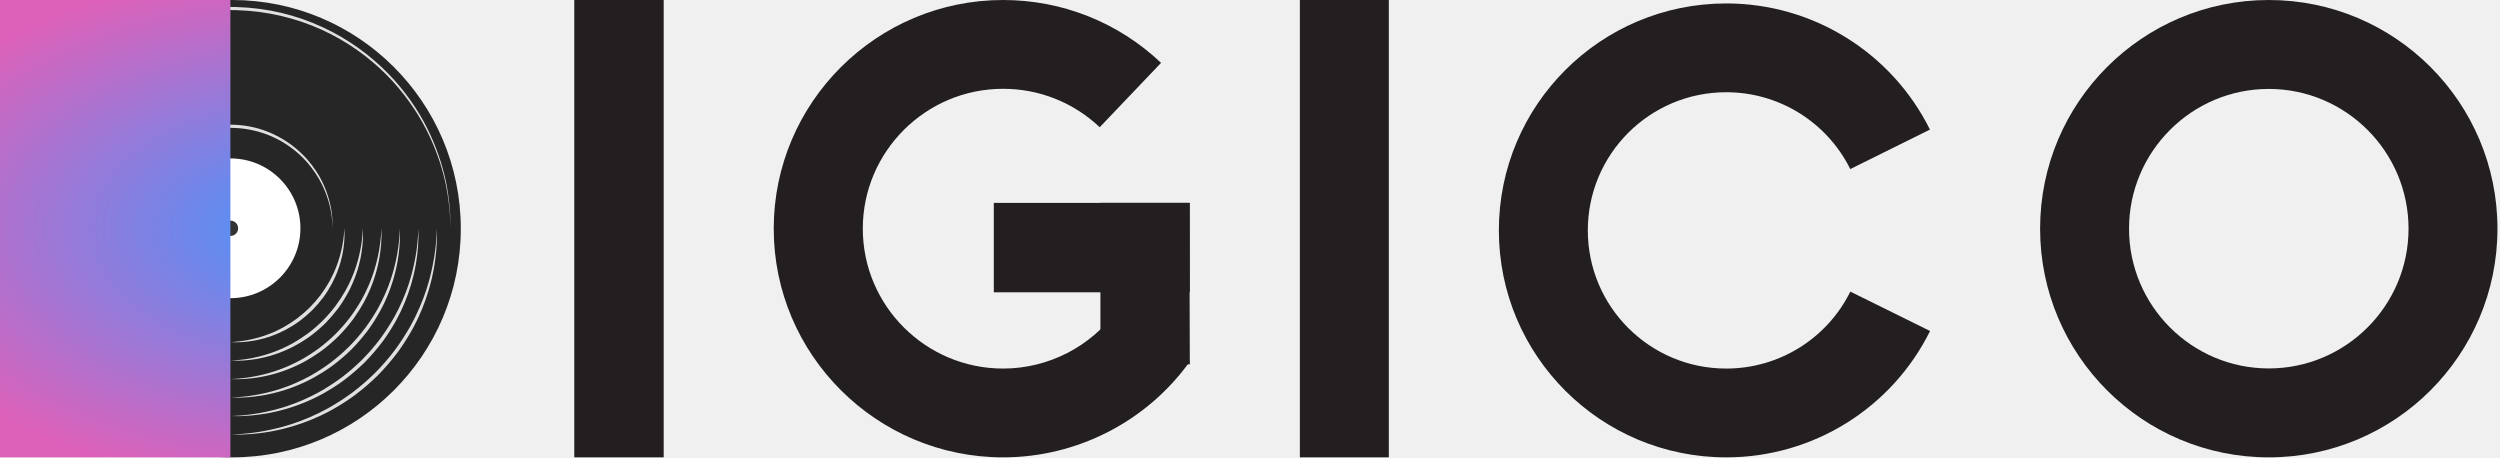
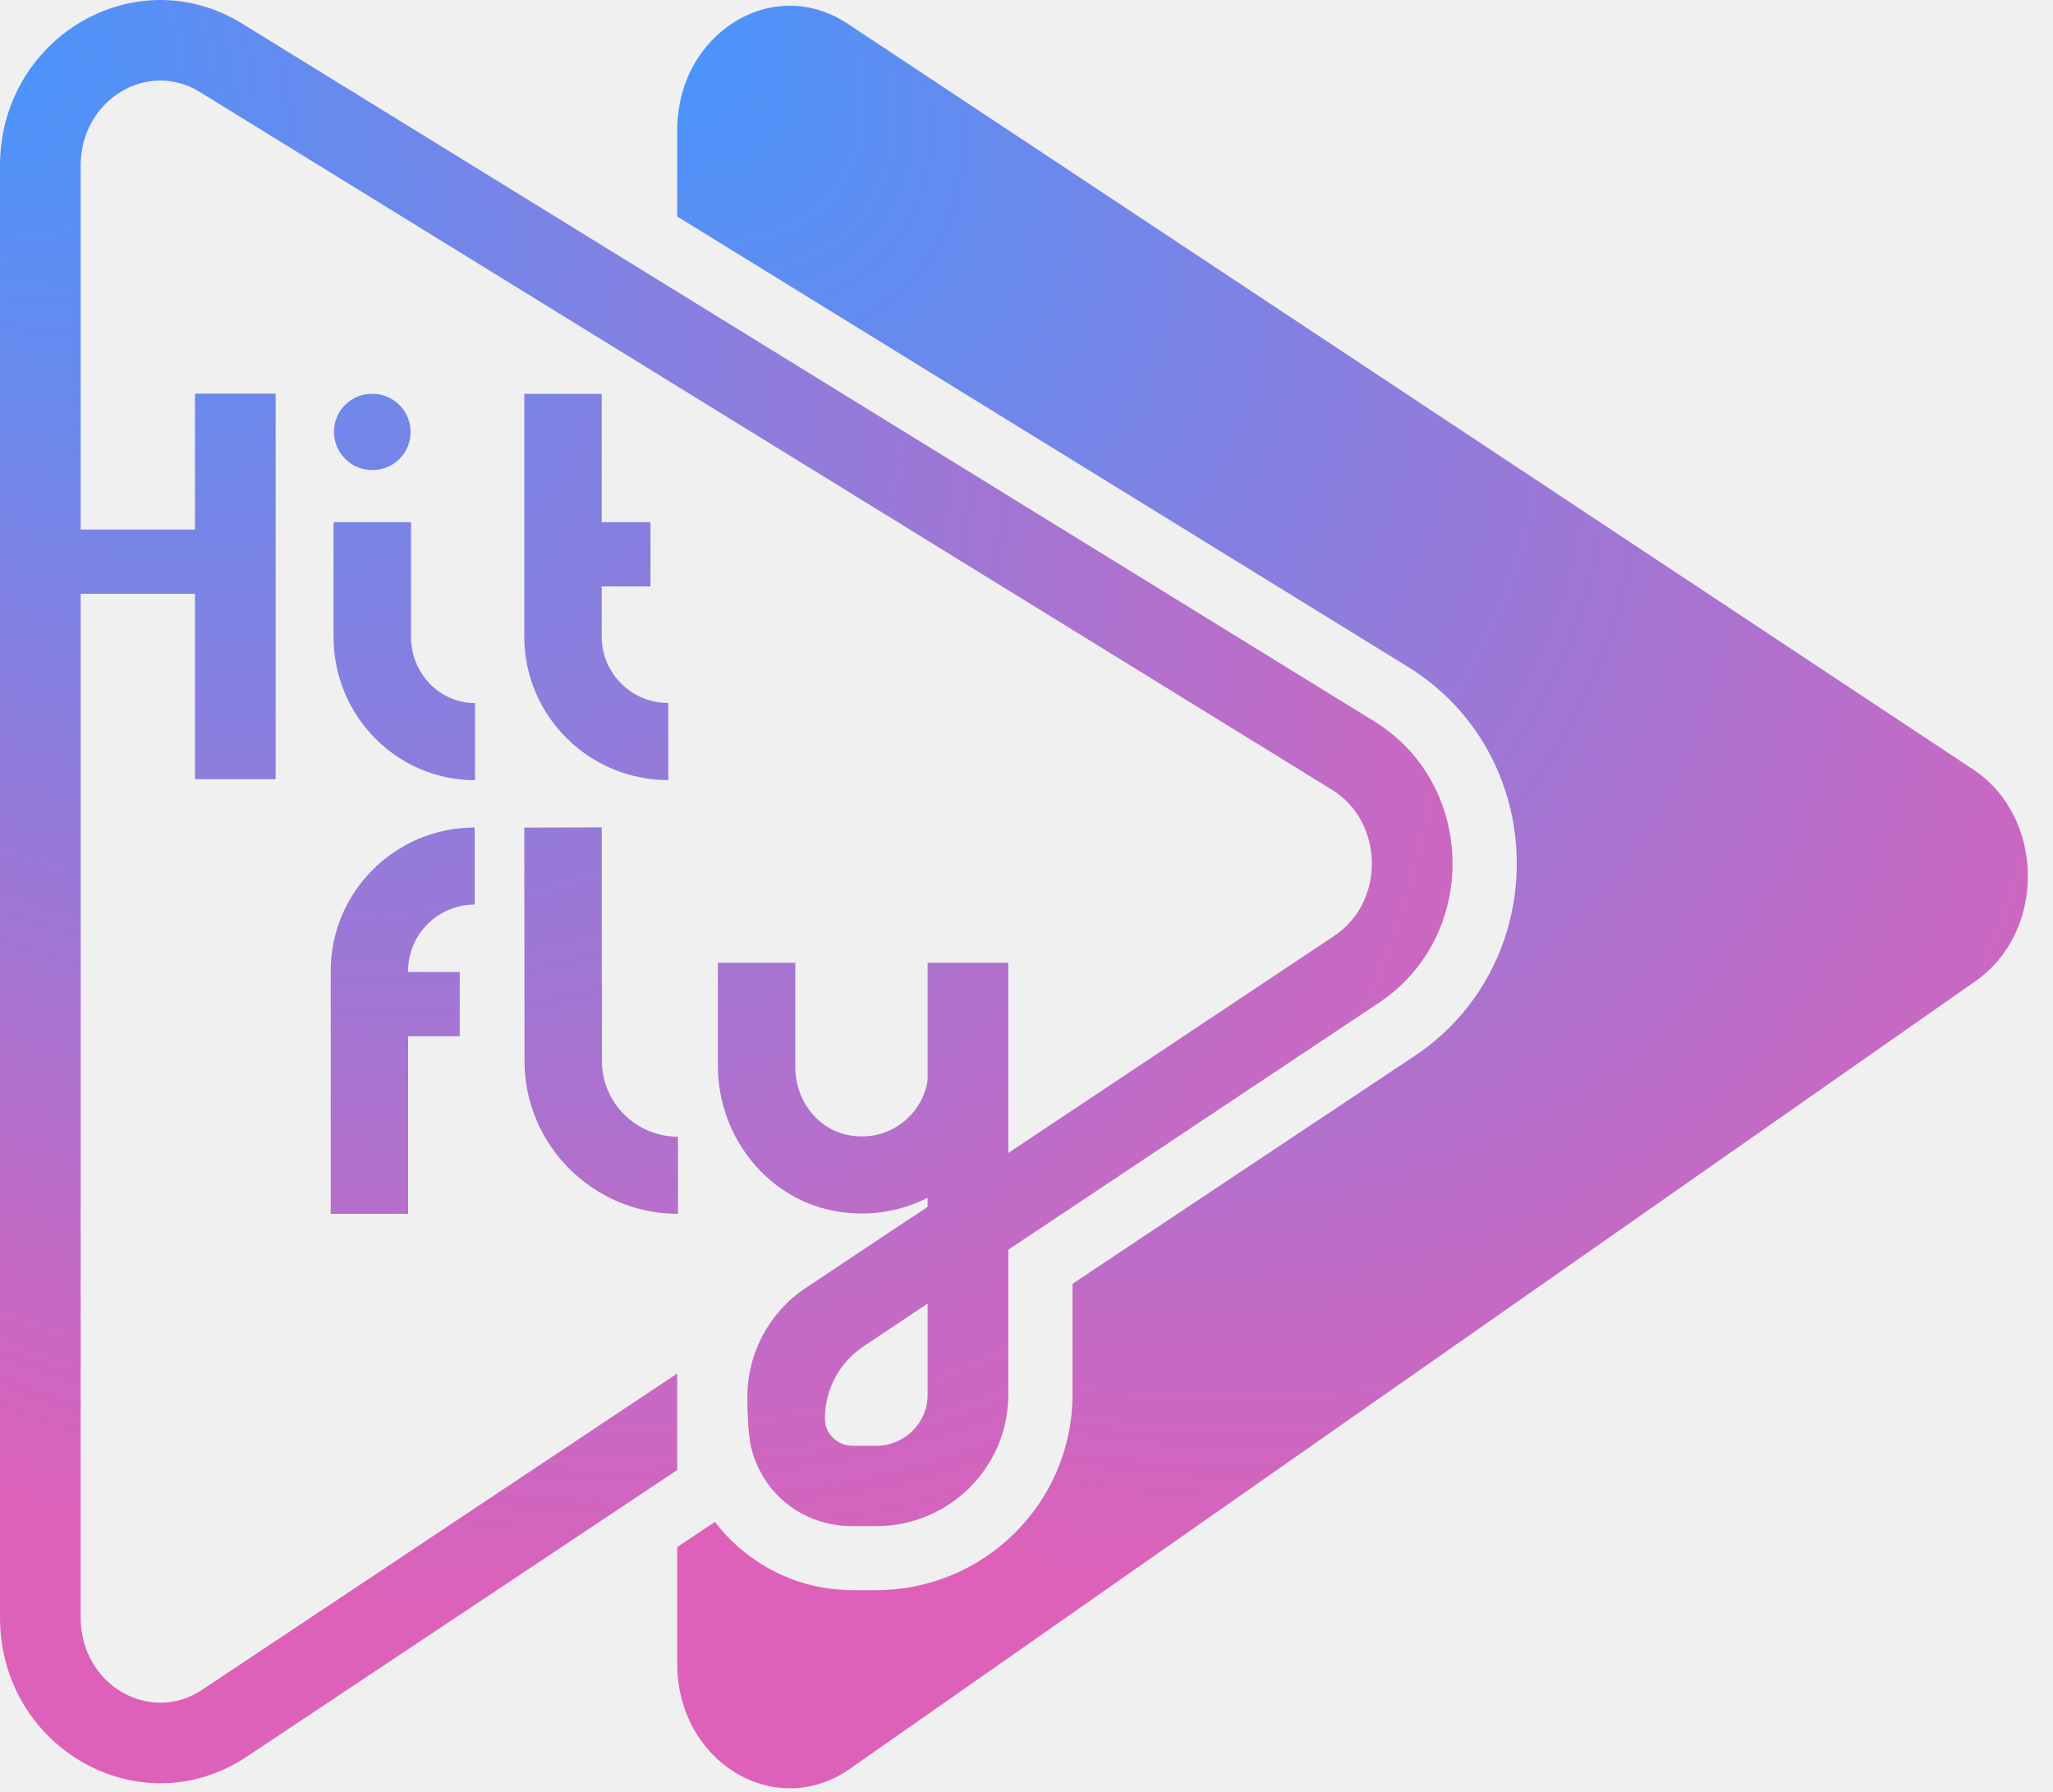
- <svg xmlns="http://www.w3.org/2000/svg" width="727" height="133">
+ <svg xmlns="http://www.w3.org/2000/svg" width="55" height="48" viewBox="0 0 55 48" fill="none">
+   <path fill-rule="evenodd" clip-rule="evenodd" d="M22.705 0.633C20.697 -0.698 18.143 0.901 18.143 3.488V5.8L37.727 17.869C39.509 18.967 40.596 20.893 40.633 23.02C40.671 25.152 39.651 27.119 37.904 28.282L30.404 33.276L28.732 34.392V37.361C28.732 40.248 26.374 42.596 23.475 42.596H22.84C21.343 42.596 20.001 41.881 19.154 40.768L18.143 41.441V44.571C18.143 47.195 20.761 48.787 22.768 47.383L52.926 26.281C54.821 24.955 54.787 21.888 52.863 20.614L22.705 0.633Z" fill="url(#paint0_radial)" />
+   <path fill-rule="evenodd" clip-rule="evenodd" d="M23.476 38.73C24.235 38.73 24.851 38.118 24.851 37.362V34.92L23.134 36.066C22.48 36.503 22.09 37.24 22.101 38.026C22.106 38.42 22.445 38.73 22.841 38.73H23.476ZM6.491 0.635L36.822 19.327C39.555 21.012 39.623 25.076 36.948 26.857L27.012 33.477V37.362C27.012 39.306 25.429 40.882 23.476 40.882H22.841C21.506 40.882 20.441 40.022 20.128 38.794C20.015 38.35 20.022 37.416 20.022 37.416C20.022 36.245 20.609 35.151 21.587 34.5L24.399 32.628L24.403 32.629L24.851 32.33V32.085C24.156 32.44 23.338 32.592 22.478 32.461C20.583 32.171 19.232 30.462 19.232 28.552V25.792H21.307V28.596C21.307 29.432 21.853 30.21 22.672 30.395C23.74 30.637 24.697 29.922 24.851 28.942V25.792H27.012V30.886L28.571 29.847L35.746 25.069C37.116 24.157 37.08 22.017 35.684 21.156L5.353 2.464C3.95 1.599 2.161 2.667 2.161 4.44V11.406V14.185H5.223V10.546H7.384V20.873H5.223V15.906H2.161V20.873V43.33C2.161 45.138 4.013 46.2 5.416 45.266L18.143 36.793V39.379L6.617 47.054C3.745 48.967 0 46.819 0 43.33V4.44C0 1.019 3.614 -1.139 6.491 0.635ZM9.719 10.579C10.482 10.396 11.153 11.064 10.969 11.824C10.882 12.181 10.588 12.475 10.229 12.561C9.465 12.744 8.795 12.076 8.979 11.316C9.065 10.958 9.36 10.665 9.719 10.579ZM18.163 32.516C15.901 32.516 14.056 30.683 14.052 28.431L14.046 22.169L16.121 22.164L16.126 28.427C16.128 29.542 17.042 30.45 18.163 30.45V32.516ZM14.046 10.549V17.057C14.046 19.174 15.777 20.897 17.903 20.897V18.832C16.92 18.832 16.12 18.036 16.12 17.057V15.709H17.426V13.988H16.12V10.549H14.046ZM11.011 17.059C11.011 18.046 11.784 18.834 12.726 18.834V20.9C10.628 20.9 8.936 19.175 8.936 17.059V13.988H11.011V17.059ZM12.717 24.232V22.167C10.59 22.167 8.86 23.89 8.86 26.007V32.516H10.934V27.758H12.317V26.036H10.934V26.007C10.934 25.028 11.734 24.232 12.717 24.232Z" fill="url(#paint1_radial)" />
  <defs>
-     <radialGradient cx="139.791%" fx="139.791%" fy="50%" r="199.265%" gradientTransform="matrix(1 0 0 .28636 0 .357)" id="a">
-       <stop stop-color="#4297FE" offset="0%" />
-       <stop stop-color="#DD61B9" offset="100%" />
+     <radialGradient id="paint0_radial" cx="0" cy="0" r="1" gradientUnits="userSpaceOnUse" gradientTransform="translate(16.2197 0.153806) rotate(42.7047) scale(51.8566 32.7437)">
+       <stop stop-color="#4297FE" />
+       <stop offset="1" stop-color="#DD61B9" />
+     </radialGradient>
+     <radialGradient id="paint1_radial" cx="0" cy="0" r="1" gradientUnits="userSpaceOnUse" gradientTransform="translate(-2.06792) rotate(40.6473) scale(54.013 33.8209)">
+       <stop stop-color="#4297FE" />
+       <stop offset="1" stop-color="#DD61B9" />
    </radialGradient>
  </defs>
-   <g fill="none" fill-rule="evenodd">
-     <g fill="#231F20">
-       <path d="M291.703 133C254.923 133 225 103.169 225 66.5 225 29.832 254.923 0 291.703 0c17.173 0 33.485 6.491 45.932 18.279L319.796 37c-7.611-7.208-17.589-11.178-28.093-11.178-22.498 0-40.801 18.248-40.801 40.677 0 22.43 18.303 40.677 40.801 40.677 13.146 0 25.566-6.377 33.224-17.059L346 105.133C333.49 122.583 313.193 133 291.703 133" />
-       <path d="M346 105.945L320 106V59h25.86z" />
-       <path d="M289 85h57V59h-57z" />
-     </g>
-     <path d="M659.762 0c-36.727 0-66.5 29.773-66.5 66.5 0 36.727 29.773 66.5 66.5 66.5 36.727 0 66.5-29.773 66.5-66.5 0-36.727-29.773-66.5-66.5-66.5m0 25.861c22.408 0 40.639 18.23 40.639 40.639 0 22.408-18.231 40.639-40.64 40.639-22.407 0-40.638-18.23-40.638-40.639 0-22.408 18.23-40.639 40.639-40.639" fill="#231F20" />
-     <path d="M538.08 84.796l23.182 11.458A66.119 66.119 0 0 1 501.983 133c-36.514 0-66.115-29.55-66.115-66s29.6-66 66.115-66a66.118 66.118 0 0 1 59.247 36.682l-23.17 11.483a40.25 40.25 0 0 0-36.077-22.342c-22.228 0-40.247 17.988-40.247 40.177 0 22.19 18.02 40.177 40.247 40.177a40.25 40.25 0 0 0 36.097-22.381z" fill="#231F20" fill-rule="nonzero" />
-     <path fill="#231F20" d="M167 133h26V0h-26zM378 133h25.868V0H378z" />
-     <path d="M134 66.5c0 36.727-29.773 66.5-66.5 66.5C30.773 133 1 103.227 1 66.5 1 29.773 30.773 0 67.5 0 104.227 0 134 29.773 134 66.5" fill="#262626" />
-     <path d="M67.026 96.076l-1.572-.013c-1.024-.059-2.536-.125-4.424-.487a29.837 29.837 0 0 1-6.603-2.085 29.478 29.478 0 0 1-7.551-4.884 30.405 30.405 0 0 1-6.571-8.388c-1.784-3.357-3.02-7.272-3.343-11.425a30.353 30.353 0 0 1 1.646-12.635c1.468-4.123 3.905-7.967 7.036-11.13 3.164-3.13 7.013-5.564 11.14-7.031a30.44 30.44 0 0 1 12.64-1.645 29.398 29.398 0 0 1 11.44 3.34 30.42 30.42 0 0 1 8.396 6.566 29.449 29.449 0 0 1 4.889 7.545 29.746 29.746 0 0 1 2.086 6.597c.362 1.888.429 3.398.487 4.42l.013 1.572-.07-1.57c-.092-1.018-.229-2.516-.633-4.38a29.461 29.461 0 0 0-2.24-6.472c-1.144-2.386-2.786-4.91-4.974-7.312a29.74 29.74 0 0 0-8.31-6.28c-3.301-1.684-7.128-2.8-11.146-3.11a29.468 29.468 0 0 0-12.243 1.66c-3.983 1.439-7.685 3.815-10.725 6.849-3.039 3.036-5.415 6.736-6.857 10.716a29.399 29.399 0 0 0-1.66 12.228c.311 4.024 1.425 7.84 3.112 11.142a29.72 29.72 0 0 0 6.286 8.302c2.404 2.186 4.93 3.828 7.318 4.97a29.549 29.549 0 0 0 6.478 2.239c1.867.403 3.365.54 4.385.63l1.57.071" fill="#E0E0E0" />
-     <path d="M87.36 66.388c0 11.223-9.106 20.32-20.338 20.32-11.233 0-20.338-9.097-20.338-20.32s9.105-20.32 20.338-20.32c11.232 0 20.338 9.097 20.338 20.32" fill="#FFF" />
-     <path d="M68.684 66.388a1.662 1.662 0 1 1-3.323-.001 1.662 1.662 0 0 1 3.323.001" fill="#E0E0E0" />
-     <path d="M67.022 130.318l-3.386-.062c-2.202-.145-5.45-.33-9.505-1.134-4.05-.791-8.901-2.197-14.146-4.58-5.242-2.374-10.829-5.84-16.127-10.57-5.26-4.754-10.207-10.796-13.985-18.015a63.802 63.802 0 0 1-4.694-11.592 63.16 63.16 0 0 1-2.37-12.848c-.718-8.854.397-18.174 3.553-26.972 3.147-8.797 8.36-16.992 15.049-23.729C28.152 14.131 36.355 8.924 45.16 5.78c8.802-3.154 18.14-4.267 26.99-3.55a63.296 63.296 0 0 1 12.865 2.366 63.879 63.879 0 0 1 11.602 4.69c7.225 3.776 13.272 8.72 18.03 13.974 4.733 5.294 8.204 10.876 10.58 16.113 2.384 5.242 3.791 10.089 4.583 14.135.805 4.052.99 7.297 1.134 9.497l.062 3.383-.118-3.38c-.178-2.197-.43-5.43-1.277-9.46-.839-4.023-2.3-8.832-4.736-14.011-1.236-2.577-2.676-5.268-4.473-7.925-1.778-2.667-3.818-5.36-6.188-7.959-4.755-5.172-10.778-10.018-17.946-13.694-7.148-3.685-15.439-6.156-24.179-6.83-8.75-.687-17.935.435-26.6 3.562-8.664 3.118-16.723 8.268-23.344 14.86-6.598 6.613-11.752 14.666-14.872 23.322-3.13 8.655-4.252 17.841-3.566 26.573.676 8.743 3.146 17.02 6.836 24.164 3.68 7.162 8.53 13.18 13.706 17.93 2.602 2.37 5.298 4.407 7.966 6.184 2.66 1.796 5.353 3.234 7.932 4.47 5.184 2.432 9.997 3.893 14.024 4.731 4.033.845 7.268 1.098 9.467 1.275l3.384.118" fill="#E0E0E0" />
-     <path d="M100.153 66.388l.015.585.017.702.009.445a360.497 360.497 0 0 1-.06 1.69l-.127 1.39c-.045.497-.14 1.019-.214 1.575-.073.555-.218 1.127-.332 1.732-.13.601-.304 1.22-.467 1.864-.1.316-.2.639-.304.966-.102.328-.208.66-.337.989-.466 1.336-1.082 2.698-1.789 4.073-.74 1.357-1.565 2.729-2.53 4.038a37.35 37.35 0 0 1-3.206 3.737 37.152 37.152 0 0 1-3.74 3.204c-1.31.965-2.683 1.79-4.041 2.529-1.376.705-2.74 1.322-4.077 1.787-.33.13-.662.235-.99.337l-.967.304c-.645.163-1.263.336-1.865.466-.606.114-1.178.258-1.734.332-.556.074-1.08.168-1.577.213l-1.39.126-1.184.043-.506.017-.447-.009-.703-.017-.585-.014.584-.044c.38-.038.938-.05 1.643-.146l1.166-.138 1.364-.224c.969-.179 2.053-.42 3.22-.736.582-.16 1.18-.362 1.8-.554.608-.234 1.252-.428 1.885-.704.32-.132.642-.267.969-.403.324-.142.644-.303.972-.456.66-.299 1.304-.665 1.97-1.01a39.01 39.01 0 0 0 3.874-2.53 36.535 36.535 0 0 0 3.601-3.13 36.245 36.245 0 0 0 3.134-3.598 38.76 38.76 0 0 0 2.533-3.87c.344-.667.712-1.309 1.01-1.968.153-.328.314-.648.457-.972l.403-.967c.276-.634.47-1.277.705-1.884.192-.62.394-1.217.554-1.8.316-1.165.558-2.248.736-3.217l.224-1.362.138-1.163c.095-.703.109-1.266.146-1.645l.043-.583" fill="#E0E0E0" />
-     <path d="M105.545 67.068l.014.815.007.518-.024.587-.058 1.375-.15 1.568-.016.157c-.03.307-.08.622-.13.948-.033.22-.068.446-.1.676a13.68 13.68 0 0 1-.05.321c-.054.34-.129.684-.204 1.038-.043.199-.085.4-.126.605-.034.16-.07.321-.11.484-.083.37-.188.743-.287 1.126-.045.165-.088.332-.132.5l-.202.67-.136.424c-.08.256-.162.514-.252.773-.04.115-.081.23-.124.346l-.088.253a44.882 44.882 0 0 1-.729 1.851c-.175.413-.364.825-.557 1.24l-.3.633c-.102.212-.211.423-.32.636a39.491 39.491 0 0 1-3.002 4.868c-.122.167-.247.334-.373.5a43.208 43.208 0 0 1-3.463 3.996 43.032 43.032 0 0 1-4.498 3.833 39.262 39.262 0 0 1-4.874 3c-.206.105-.41.21-.617.31a44.557 44.557 0 0 1-1.844.845c-.41.174-.819.34-1.224.496-.202.078-.402.156-.603.227l-.357.124-.24.087c-.297.105-.594.2-.887.292l-.289.091-.814.247-.338.088c-.381.098-.754.203-1.123.289-.221.052-.44.103-.656.15a41.11 41.11 0 0 0-.427.087c-.354.075-.699.151-1.038.209-.17.03-.338.057-.504.08l-.476.07c-.323.049-.635.1-.94.134-.127.015-.252.028-.375.04l-1.328.127-.252.02-1.193.05-.155.007-.458.018-.12.003a288.942 288.942 0 0 1-1.278-.02h-.033l-.67-.013.678-.046c.218-.018.485-.033.798-.053.16-.01.33-.023.512-.038a3762.893 3762.893 0 0 0 1.96-.218l1.586-.252c.281-.046.57-.105.866-.165.297-.06.602-.125.915-.193.313-.067.633-.144.96-.225.329-.081.666-.167 1.01-.257.335-.086.673-.195 1.018-.3.353-.109.713-.223 1.08-.335.35-.132.71-.256 1.075-.385.183-.065.367-.131.552-.2.19-.07.38-.15.57-.23l1.129-.467c.377-.164.751-.351 1.133-.529.19-.086.38-.176.569-.269.19-.093.378-.192.568-.291.383-.201.769-.408 1.16-.61a45.004 45.004 0 0 0 4.516-2.942 42.48 42.48 0 0 0 4.197-3.644 42.303 42.303 0 0 0 3.649-4.193 44.621 44.621 0 0 0 2.944-4.512c.202-.391.41-.777.611-1.16.1-.192.2-.382.295-.574.091-.187.18-.374.266-.561.178-.382.364-.756.53-1.133l.467-1.128c.08-.188.157-.375.228-.564.07-.188.137-.375.203-.561.128-.362.252-.72.384-1.07.113-.367.226-.727.336-1.08.105-.345.213-.682.299-1.017.09-.34.175-.675.256-1.003.082-.327.159-.647.226-.962.068-.313.133-.62.194-.918.06-.296.118-.583.165-.864l.252-1.586a2436.818 2436.818 0 0 0 .216-1.941c.016-.185.028-.357.039-.519.02-.317.035-.587.053-.806l.046-.678.012.68" fill="#E0E0E0" />
-     <path d="M110.923 67.162l.01.93c.003.183.004.38.006.59l-.03.669-.075 1.566-.173 1.745-.018.178c-.033.343-.091.694-.146 1.057-.038.246-.077.496-.114.753-.018.12-.036.24-.057.361-.057.38-.142.766-.228 1.161-.047.221-.095.446-.141.674l-.122.543c-.09.414-.213.83-.323 1.257l-.148.557-.22.748a261.691 261.691 0 0 1-.432 1.334c-.044.13-.089.258-.135.388l-.097.285c-.08.228-.169.454-.255.683a68.58 68.58 0 0 1-.55 1.383c-.192.462-.404.922-.616 1.388-.107.234-.216.47-.327.706-.112.237-.234.47-.353.707-.22.421-.445.845-.673 1.271a46.354 46.354 0 0 1-2.8 4.427c-.143.197-.287.392-.434.587a49.166 49.166 0 0 1-4.035 4.666 48.996 48.996 0 0 1-4.67 4.033c-.194.146-.389.29-.585.432a45.994 45.994 0 0 1-4.433 2.8c-.427.228-.851.452-1.273.672-.232.116-.46.236-.692.346l-.695.321c-.463.21-.92.42-1.377.613-.462.189-.92.37-1.373.545-.227.086-.45.175-.675.253-.134.047-.268.092-.401.136-.09.033-.18.064-.271.096-.333.115-.666.221-.994.326l-.323.103-.916.268-.375.1c-.428.11-.843.232-1.256.323a46.002 46.002 0 0 1-1.212.265c-.396.085-.782.171-1.163.232-.19.032-.38.063-.566.09-.181.026-.359.053-.534.08-.361.055-.71.114-1.052.149-.142.016-.282.032-.42.045-.525.053-1.02.102-1.487.147l-.283.021-1.337.063a120.678 120.678 0 0 0-.689.031c-.046 0-.092.002-.137.003l-.471-.005h-.1c-.336-.005-.624-.009-.862-.011h-.037l-.756-.01.773-.049c.25-.018.556-.035.916-.057.181-.01.376-.024.585-.04.212-.02.44-.043.679-.07l1.548-.167 1.81-.28c.322-.05.651-.118.99-.186.34-.069.688-.14 1.045-.217.359-.072.723-.16 1.096-.252.375-.093.759-.19 1.15-.29.386-.093.772-.221 1.168-.338.402-.124.812-.251 1.228-.378.403-.148.815-.29 1.232-.438.21-.074.42-.15.632-.227.216-.08.43-.17.646-.259l1.288-.531c.432-.188.858-.4 1.295-.602.217-.1.434-.202.652-.307.218-.105.432-.22.65-.332.436-.229.876-.463 1.322-.693a50.953 50.953 0 0 0 5.159-3.352 48.494 48.494 0 0 0 4.793-4.159 48.424 48.424 0 0 0 4.163-4.789 50.614 50.614 0 0 0 3.355-5.154c.23-.445.465-.885.693-1.322.114-.218.23-.435.337-.654.103-.215.205-.43.304-.645.202-.437.415-.863.602-1.294l.531-1.287c.09-.215.18-.427.259-.641.078-.214.154-.427.229-.639.147-.416.29-.826.438-1.227l.377-1.23c.118-.394.245-.78.34-1.165.1-.39.195-.77.287-1.144.093-.373.181-.738.254-1.097.077-.359.15-.708.218-1.048.067-.339.136-.667.185-.988l.281-1.81.166-1.545c.027-.235.05-.457.07-.667.015-.21.029-.407.04-.59.022-.363.039-.672.057-.922l.049-.773.009.774" fill="#E0E0E0" />
-     <path d="M116.3 67.257l.009 1.044.003.662-.038.75-.09 1.756-.196 1.925-.02.197c-.035.38-.101.767-.163 1.167a191.713 191.713 0 0 0-.19 1.23c-.062.423-.157.849-.252 1.286a67.145 67.145 0 0 1-.292 1.344c-.096.458-.236.917-.357 1.389l-.165.612-.237.828-.167.52a81.338 81.338 0 0 1-.563 1.697c-.086.252-.186.5-.28.753-.194.504-.393 1.014-.598 1.528-.211.51-.446 1.018-.676 1.534l-.354.78c-.121.262-.258.518-.388.778-.25.484-.503.97-.76 1.46-.949 1.703-1.999 3.414-3.184 5.07-.163.225-.327.45-.494.673a55.106 55.106 0 0 1-4.607 5.338 55.017 55.017 0 0 1-5.341 4.603c-.223.166-.446.33-.67.49-1.658 1.188-3.372 2.237-5.079 3.186-.49.257-.977.51-1.46.759-.257.128-.51.262-.768.382l-.772.35c-.514.23-1.02.463-1.528.673-.512.204-1.02.402-1.52.595-.251.094-.499.194-.748.28l-.445.148a46.936 46.936 0 0 1-1.404.463l-.356.115-1.018.291-.413.11c-.472.121-.93.262-1.389.358a92.963 92.963 0 0 1-1.34.293c-.438.094-.865.191-1.287.254-.212.036-.422.069-.63.1l-.592.09c-.399.062-.785.129-1.163.165a2668.934 2668.934 0 0 1-2.11.218l-.316.021-1.48.075-.197.01-.567.028-.154.002a918 918 0 0 1-1.59-.011h-.04l-.842-.008.868-.051c.281-.018.627-.037 1.033-.06l.658-.041c.237-.023.49-.048.756-.077l1.74-.18 2.034-.31c.362-.05.732-.13 1.113-.206.382-.076.774-.156 1.176-.24.403-.079.813-.177 1.232-.281l1.29-.32c.436-.103.87-.25 1.317-.38.45-.137.91-.278 1.378-.419.454-.164.917-.326 1.388-.492.235-.083.473-.167.711-.253.242-.087.48-.19.721-.289l1.45-.595c.484-.21.964-.448 1.455-.674.244-.113.49-.228.735-.344.246-.118.486-.25.73-.375.491-.256.986-.516 1.485-.775a56.98 56.98 0 0 0 5.802-3.763 54.445 54.445 0 0 0 5.39-4.673 54.31 54.31 0 0 0 4.676-5.385 56.56 56.56 0 0 0 3.767-5.795c.26-.5.52-.994.776-1.484.127-.246.258-.488.377-.734.117-.244.231-.487.344-.73.226-.49.464-.97.674-1.455l.595-1.448c.099-.24.2-.477.288-.717.087-.24.172-.479.256-.716.165-.47.327-.932.491-1.385l.42-1.377c.13-.447.277-.88.379-1.316.11-.437.216-.866.32-1.285.103-.419.203-.829.282-1.232.083-.403.164-.795.24-1.178.076-.38.155-.75.207-1.112l.309-2.032a3231.424 3231.424 0 0 0 .256-2.484c.015-.236.03-.456.042-.662.023-.408.041-.756.06-1.037l.05-.868.007.87" fill="#E0E0E0" />
-     <path d="M121.678 67.352l.006 1.158v.733l-.044.833-.105 1.946-.22 2.103-.023.217c-.036.416-.111.84-.178 1.277a323.131 323.131 0 0 0-.211 1.348c-.065.463-.17.93-.276 1.408l-.174.81-.146.661c-.102.504-.26 1.004-.392 1.521l-.18.668-.255.908c-.06.188-.122.376-.184.566a142.539 142.539 0 0 1-.495 1.51l-.116.35c-.093.277-.204.548-.307.824-.21.551-.427 1.109-.647 1.673-.228.56-.486 1.115-.734 1.682l-.382.854c-.13.286-.28.564-.421.848l-.846 1.647c-1.063 1.918-2.24 3.846-3.57 5.713-.182.255-.367.509-.554.76a61.2 61.2 0 0 1-5.178 6.009 61.056 61.056 0 0 1-6.013 5.174c-.25.186-.503.37-.756.55-1.87 1.332-3.802 2.508-5.723 3.571-.554.285-1.103.567-1.649.845-.282.14-.558.288-.842.418l-.85.38c-.566.248-1.12.504-1.678.732-.563.22-1.12.435-1.67.645-.275.102-.545.213-.82.306l-.489.161-.33.11c-.408.136-.812.267-1.212.395l-.39.126-1.12.314-.45.121c-.518.132-1.017.29-1.52.392a142.3 142.3 0 0 1-.902.199l-.57.122c-.478.105-.946.21-1.409.277-.234.038-.464.075-.693.11l-.65.1c-.437.068-.86.143-1.275.18-.173.02-.344.038-.512.056l-1.802.188-.347.021c-.583.032-1.126.06-1.623.088l-.218.011-.623.033h-.865l-1.051-.006h-.045l-.927-.005.963-.053 1.15-.063.731-.043c.262-.025.54-.053.834-.083l1.93-.193 2.258-.338c.403-.054.814-.144 1.238-.228.423-.084.859-.172 1.306-.263.448-.084.903-.195 1.368-.31.466-.114.943-.231 1.43-.352.486-.11.968-.277 1.466-.419l1.526-.46c.506-.18 1.022-.361 1.545-.546l.792-.28c.266-.096.529-.21.796-.318l1.61-.659c.538-.233 1.07-.496 1.616-.747.272-.126.544-.253.818-.383.274-.129.54-.276.812-.415l1.647-.859a62.95 62.95 0 0 0 6.444-4.173 60.453 60.453 0 0 0 5.985-5.187 60.31 60.31 0 0 0 5.192-5.98 62.564 62.564 0 0 0 4.178-6.438c.288-.554.575-1.102.859-1.645.14-.273.287-.54.418-.814l.382-.815c.25-.545.514-1.077.747-1.616l.659-1.607c.108-.267.222-.528.318-.794.095-.267.189-.531.281-.794.185-.522.365-1.037.546-1.543l.46-1.525c.143-.498.31-.98.42-1.465l.351-1.427c.116-.464.227-.919.311-1.367.092-.447.18-.883.264-1.306.084-.424.173-.834.227-1.237l.338-2.256a2515.786 2515.786 0 0 1 .276-2.755l.043-.733.063-1.153.053-.963.005.964" fill="#E0E0E0" />
-     <path d="M127.056 67.447l.002 1.271v.806l-.051.914-.121 2.137-.243 2.281-.026.238c-.039.451-.121.91-.195 1.386l-.155.982-.076.483c-.07.503-.184 1.011-.3 1.532l-.19.877-.158.722c-.107.547-.283 1.09-.426 1.652l-.197.723-.273.987a844.902 844.902 0 0 1-.567 1.746l-.168.51c-.04.127-.083.254-.125.382-.1.3-.221.593-.333.893l-.695 1.818c-.246.608-.526 1.211-.793 1.828l-.41.929c-.14.31-.303.611-.455.919l-.932 1.835c-1.177 2.132-2.48 4.277-3.956 6.356-.2.284-.405.566-.613.847a67.186 67.186 0 0 1-5.75 6.679 67.099 67.099 0 0 1-6.684 5.745c-.28.207-.56.41-.841.61-2.082 1.476-4.233 2.779-6.369 3.956-.617.314-1.229.624-1.836.931-.307.152-.608.314-.917.455l-.928.408c-.617.267-1.22.546-1.829.792l-1.817.695c-.3.11-.594.232-.893.332l-.533.174-.36.118-1.32.429-.424.138-1.221.336-.489.132c-.562.144-1.105.319-1.653.426l-.983.215-.617.134c-.52.115-1.029.23-1.533.3a164.915 164.915 0 0 1-1.464.23c-.475.074-.935.157-1.386.196l-.559.06-1.96.208-.378.023-1.767.099-.239.013-.678.037-.187.001-.623.001h-.133l-1.145-.003h-.05l-1.012-.002 1.058-.056 1.268-.067.804-.044.911-.088 2.121-.208 2.482-.367c.443-.056.895-.156 1.361-.247l1.437-.287c.493-.09.993-.212 1.503-.339l1.57-.383c.537-.118 1.067-.305 1.617-.46l1.674-.5a1029.051 1029.051 0 0 1 2.573-.907c.292-.105.579-.232.871-.348l1.77-.723c.592-.255 1.179-.544 1.778-.819l.9-.42c.302-.142.595-.305.895-.458l1.808-.94a68.91 68.91 0 0 0 7.087-4.585 66.466 66.466 0 0 0 6.582-5.701 66.267 66.267 0 0 0 5.706-6.576 68.483 68.483 0 0 0 4.589-7.08l.942-1.807c.153-.3.315-.593.458-.894.142-.3.282-.6.42-.899.276-.6.565-1.185.82-1.776l.724-1.769c.116-.292.243-.578.348-.87l.307-.87.6-1.701.501-1.673c.155-.55.342-1.08.46-1.616l.383-1.567c.127-.51.25-1.01.34-1.503l.287-1.436c.092-.466.191-.917.247-1.36.132-.885.254-1.714.367-2.48a3535.005 3535.005 0 0 0 .296-3.026l.044-.805.067-1.269.055-1.057.003 1.059M29.315 65.723a1377.51 1377.51 0 0 0-.021-1.305l.024-.575.057-1.346.146-1.534.016-.154c.03-.3.079-.609.127-.927a55.2 55.2 0 0 0 .098-.662c.015-.105.03-.21.049-.315.052-.332.126-.67.2-1.016.041-.194.083-.392.122-.592.034-.157.07-.314.108-.473.082-.362.185-.728.282-1.102l.128-.49.199-.655.132-.416c.079-.25.16-.503.247-.756.04-.113.08-.226.122-.34l.086-.247a42.988 42.988 0 0 1 .713-1.812 44.181 44.181 0 0 1 .839-1.833c.1-.208.207-.414.313-.622a38.653 38.653 0 0 1 2.938-4.765c.12-.164.242-.327.366-.49a42.366 42.366 0 0 1 3.39-3.91 42.118 42.118 0 0 1 4.402-3.753 38.412 38.412 0 0 1 4.77-2.937c.202-.103.403-.206.605-.304.202-.096.403-.192.605-.286.402-.186.8-.37 1.2-.54.402-.17.802-.332 1.198-.486.198-.076.393-.152.59-.221.117-.042.233-.082.35-.122a18.522 18.522 0 0 1 1.103-.37l.283-.09.796-.242.33-.086c.375-.096.74-.198 1.1-.282.217-.052.43-.102.643-.148.14-.027.28-.056.417-.085.347-.073.684-.148 1.017-.204.166-.03.33-.056.493-.08.157-.021.313-.044.466-.067.316-.048.622-.098.92-.13.124-.016.246-.03.367-.04l1.3-.124.246-.02c.42-.019.81-.035 1.168-.05.052-.001.102-.004.152-.006l.448-.018.118-.003.411.006h.087a726.408 726.408 0 0 0 1.44.026l-.664.046c-.212.018-.474.032-.78.052-.156.01-.323.022-.501.037-.185.017-.382.038-.59.064l-1.328.15c-.48.075-.999.158-1.553.246-.275.045-.557.103-.848.162-.29.059-.59.122-.895.188-.307.066-.62.14-.939.22-.323.08-.653.164-.989.252-.329.085-.66.19-.997.293-.346.107-.698.219-1.057.329-.343.129-.695.25-1.052.376-.18.064-.36.129-.54.196-.187.07-.373.146-.559.225l-1.104.457c-.37.161-.736.344-1.11.518-.186.085-.371.173-.556.263-.186.091-.37.189-.556.286-.376.196-.753.399-1.137.597a44.135 44.135 0 0 0-4.42 2.879 41.654 41.654 0 0 0-4.108 3.567 41.417 41.417 0 0 0-3.57 4.104 43.7 43.7 0 0 0-2.883 4.416c-.198.384-.4.761-.598 1.136-.098.188-.196.374-.289.562-.09.183-.176.366-.26.549-.174.374-.357.74-.518 1.109l-.458 1.103a14.35 14.35 0 0 0-.422 1.102c-.125.355-.247.706-.376 1.047-.11.36-.222.712-.329 1.058-.102.337-.208.667-.292.995-.088.334-.171.66-.25.981-.08.32-.156.634-.222.942-.067.307-.13.607-.19.898-.059.29-.116.572-.161.847l-.247 1.552-.149 1.325c-.025.203-.045.394-.063.575-.015.18-.027.35-.037.507-.021.31-.035.576-.053.79l-.045.663-.011-.665" fill="#E0E0E0" />
-     <path d="M24.05 65.63l-.01-.91-.005-.576.03-.656.072-1.532.17-1.709.018-.173c.032-.336.089-.68.143-1.035.037-.241.075-.487.111-.737.017-.117.036-.235.055-.354.057-.373.14-.75.224-1.137l.139-.658c.038-.176.078-.354.119-.532.088-.406.208-.813.316-1.231l.144-.545.216-.732.147-.462c.09-.28.18-.561.276-.844l.132-.38.095-.279c.078-.223.165-.444.25-.668.172-.448.35-.9.537-1.354.189-.452.397-.902.603-1.358l.32-.691c.11-.232.23-.46.347-.692.215-.413.435-.828.658-1.245a45.233 45.233 0 0 1 2.741-4.333c.14-.193.281-.384.425-.574a48.144 48.144 0 0 1 3.95-4.568 47.917 47.917 0 0 1 4.57-3.947c.19-.143.381-.283.572-.423a44.965 44.965 0 0 1 4.34-2.74c.418-.223.833-.443 1.246-.658.227-.114.45-.232.677-.34l.681-.314c.453-.205.9-.411 1.348-.6.451-.184.9-.362 1.344-.533.221-.084.44-.171.66-.248.131-.045.262-.09.392-.133a42.938 42.938 0 0 1 1.24-.412l.315-.1.897-.264.367-.097c.418-.107.824-.228 1.23-.317a49.328 49.328 0 0 1 1.185-.26c.388-.082.765-.166 1.138-.226.187-.032.372-.061.555-.088l.523-.079c.353-.053.695-.11 1.029-.145.139-.016.276-.032.412-.045l1.454-.144.278-.02 1.308-.061.173-.009.501-.022c.046 0 .09-.002.134-.003l.461.004.098.002.845.01h.036l.74.01-.758.048c-.243.017-.543.033-.895.055-.178.011-.37.023-.573.038-.208.02-.43.044-.664.07l-1.516.163-1.772.275c-.315.048-.637.115-.969.181-.332.068-.673.138-1.023.213-.35.07-.708.157-1.072.247-.368.09-.743.185-1.126.283-.378.092-.755.217-1.143.332-.394.12-.795.245-1.203.37-.394.144-.797.284-1.205.428a64.16 64.16 0 0 0-.62.222c-.21.078-.42.166-.63.254l-1.262.52c-.423.183-.84.39-1.268.589-.212.097-.425.198-.637.3-.214.103-.424.216-.636.326-.428.223-.859.452-1.295.678a49.893 49.893 0 0 0-5.049 3.28 47.412 47.412 0 0 0-4.692 4.071 47.282 47.282 0 0 0-4.074 4.688 49.432 49.432 0 0 0-3.284 5.045c-.227.436-.456.866-.68 1.294-.11.214-.224.425-.328.64a37.29 37.29 0 0 0-.298.631c-.199.427-.406.845-.59 1.267l-.52 1.26c-.087.21-.175.418-.253.627l-.224.626c-.144.406-.284.808-.428 1.2-.125.409-.25.81-.37 1.204-.115.387-.24.764-.332 1.14-.098.382-.192.755-.281 1.12-.091.366-.178.723-.25 1.075-.074.35-.145.692-.212 1.025-.067.332-.134.653-.182.967l-.275 1.771-.162 1.513c-.026.23-.05.448-.069.653-.015.205-.028.398-.039.577-.021.355-.037.658-.055.903l-.048.756-.01-.757" fill="#E0E0E0" />
-     <path d="M18.787 65.538a3692.546 3692.546 0 0 1-.01-1.67c.01-.23.023-.475.036-.734l.087-1.72.193-1.883.02-.193c.034-.371.099-.75.159-1.142l.125-.811.061-.394c.06-.413.154-.83.247-1.258l.155-.725.13-.59c.094-.45.232-.897.35-1.36l.161-.599.232-.81a305.422 305.422 0 0 1 .468-1.44c.046-.14.094-.28.143-.42l.104-.31c.084-.247.182-.49.275-.737.189-.494.384-.993.585-1.496.206-.5.436-.997.661-1.502.114-.254.23-.509.347-.764.118-.256.252-.506.38-.761.244-.473.491-.95.742-1.428a51.81 51.81 0 0 1 3.118-4.963c.159-.22.32-.44.483-.66a53.97 53.97 0 0 1 4.51-5.224 53.936 53.936 0 0 1 5.228-4.506c.217-.162.436-.322.656-.48a51.655 51.655 0 0 1 4.97-3.118c.48-.25.957-.499 1.43-.742.251-.126.5-.257.751-.375.253-.115.505-.23.757-.343.503-.224.997-.452 1.494-.658.502-.2.999-.394 1.49-.582.245-.092.486-.19.731-.274l.436-.145.294-.101a73.566 73.566 0 0 1 1.428-.465c.336-.096.669-.19.997-.285l.404-.108c.462-.118.91-.255 1.359-.35a85.594 85.594 0 0 1 1.313-.287c.428-.092.846-.186 1.258-.248.208-.035.414-.068.617-.098l.58-.09c.39-.059.768-.124 1.138-.16l.457-.05 1.609-.163.308-.021 1.45-.073a181.831 181.831 0 0 0 .748-.037l.15-.002.51.002.11.001.936.008h.04l.824.007-.85.05c-.275.018-.613.036-1.01.059l-.645.04c-.233.022-.48.048-.74.075-.515.054-1.083.113-1.703.176l-1.991.304c-.355.05-.717.127-1.09.202-.374.074-.757.153-1.15.234a25.13 25.13 0 0 0-1.207.276c-.411.101-.832.206-1.262.314-.427.1-.852.243-1.29.37-.441.135-.89.272-1.347.41-.445.161-.9.32-1.36.482l-.696.248c-.236.086-.47.187-.706.283l-1.418.582c-.474.206-.944.438-1.425.66-.24.11-.479.223-.72.338-.24.114-.475.243-.715.366l-1.453.76a55.703 55.703 0 0 0-5.678 3.682 53.393 53.393 0 0 0-5.276 4.574 53.1 53.1 0 0 0-4.578 5.27 55.345 55.345 0 0 0-3.686 5.673c-.254.49-.51.973-.76 1.453-.124.24-.253.477-.369.718-.114.239-.226.477-.336.715-.222.48-.455.95-.66 1.424l-.583 1.417c-.096.235-.196.467-.282.702-.085.235-.168.469-.25.7-.162.46-.32.913-.481 1.357l-.41 1.347c-.128.437-.272.862-.372 1.288-.107.428-.212.848-.312 1.258-.102.41-.2.811-.277 1.206-.082.394-.16.778-.236 1.152-.074.373-.151.735-.202 1.09l-.302 1.989-.176 1.699c-.028.258-.052.502-.075.732l-.04.647c-.023.4-.041.74-.059 1.016l-.05.85-.007-.851" fill="#E0E0E0" />
-     <path d="M13.523 65.445l-.005-1.133-.001-.718.044-.815.102-1.905.215-2.059.023-.213c.036-.406.109-.82.175-1.249l.138-.886.069-.434c.063-.452.166-.91.269-1.378a146.72 146.72 0 0 1 .314-1.44c.099-.493.253-.982.383-1.489l.177-.653.25-.889.179-.554a152.34 152.34 0 0 1 .485-1.479l.113-.342c.091-.27.2-.535.3-.806.207-.54.418-1.085.634-1.637.223-.548.475-1.092.719-1.646l.373-.837c.128-.28.275-.552.413-.83l.827-1.612c1.041-1.878 2.193-3.765 3.495-5.592.178-.25.358-.498.542-.745a59.889 59.889 0 0 1 5.069-5.88 59.797 59.797 0 0 1 5.885-5.065c.246-.182.492-.362.74-.539 1.83-1.303 3.722-2.454 5.602-3.495.542-.279 1.08-.555 1.613-.827.277-.137.547-.282.825-.41l.832-.37c.554-.243 1.096-.494 1.642-.717.552-.215 1.096-.426 1.634-.631.27-.1.535-.21.803-.3l.479-.158.323-.108c.4-.132.795-.26 1.186-.386l.382-.124 1.096-.307.441-.119c.507-.129.996-.283 1.489-.383a164.947 164.947 0 0 1 1.439-.314c.469-.102.927-.206 1.38-.271l.678-.108.636-.099c.428-.065.842-.138 1.248-.176l.502-.054 1.763-.183.34-.022 1.589-.085.213-.011.61-.032.167-.001h.68l1.028.006h.044l.908.005-.943.052c-.306.019-.683.038-1.126.062l-.715.042c-.256.024-.529.051-.817.08l-1.889.19-2.21.331c-.394.053-.796.14-1.211.222l-1.279.258c-.438.083-.884.19-1.338.304l-1.4.344c-.476.108-.948.271-1.436.41-.489.148-.987.299-1.493.45-.496.178-1 .354-1.513.535l-.774.274c-.262.094-.518.206-.78.312l-1.575.645c-.527.227-1.049.485-1.582.73l-.8.375c-.269.127-.53.27-.796.407l-1.612.84a61.627 61.627 0 0 0-6.307 4.085 59.208 59.208 0 0 0-5.86 5.077 59.072 59.072 0 0 0-5.081 5.854 61.205 61.205 0 0 0-4.089 6.301l-.841 1.61c-.137.268-.28.53-.41.797-.125.267-.25.533-.372.798-.246.533-.504 1.054-.732 1.581l-.645 1.574c-.105.26-.218.517-.312.777l-.275.777c-.18.511-.357 1.016-.534 1.51l-.45 1.493c-.14.487-.303.959-.411 1.434-.118.475-.233.941-.344 1.396-.113.455-.222.9-.305 1.339l-.258 1.279c-.082.414-.17.816-.222 1.21l-.331 2.208a3809.285 3809.285 0 0 1-.27 2.697c-.015.255-.03.495-.042.718-.024.444-.044.822-.062 1.128l-.052.942-.005-.943" fill="#E0E0E0" />
-     <path d="M8.26 65.352l-.003-1.245.001-.788.05-.895.118-2.092.238-2.232.025-.233c.038-.442.119-.892.191-1.357l.152-.961.075-.472c.067-.494.18-.99.292-1.5l.187-.858c.051-.233.102-.47.155-.707.105-.536.276-1.067.417-1.617l.193-.708c.087-.32.176-.641.266-.966a811.084 811.084 0 0 1 .555-1.71 176.675 176.675 0 0 1 .287-.873c.098-.292.217-.58.326-.873l.68-1.78c.242-.595.515-1.186.777-1.79l.4-.908c.137-.304.298-.598.446-.9L15 38.091c1.153-2.087 2.429-4.187 3.872-6.221a54.3 54.3 0 0 1 .6-.83 65.83 65.83 0 0 1 5.63-6.537 65.735 65.735 0 0 1 6.541-5.624c.274-.201.548-.4.824-.596 2.037-1.445 4.143-2.72 6.233-3.873l1.798-.91c.3-.15.595-.308.897-.446l.909-.4c.603-.26 1.194-.534 1.79-.775l1.779-.68c.293-.109.58-.227.874-.325a171.296 171.296 0 0 1 .873-.286l1.293-.42.415-.134c.403-.111.802-.22 1.195-.33l.479-.13c.55-.14 1.081-.31 1.618-.416l.961-.21.604-.132c.51-.112 1.008-.225 1.5-.293l.74-.117.694-.109c.465-.072.915-.153 1.357-.191l.547-.059 1.918-.204.37-.022 1.73-.097.234-.012.663-.037.183-.001a252.952 252.952 0 0 0 .74 0l1.122.002h.047l.992.003-1.036.054-1.24.066-.788.043a819.952 819.952 0 0 0-2.968.29l-2.429.358c-.434.055-.876.153-1.332.243l-1.406.28c-.483.089-.972.208-1.473.332l-1.536.375c-.525.115-1.044.298-1.582.45l-1.639.49-1.666.587-.852.3c-.286.103-.567.227-.854.341l-1.732.707c-.58.25-1.153.533-1.74.802l-.882.412c-.295.138-.582.298-.875.447l-1.77.922a67.29 67.29 0 0 0-6.936 4.487 65.075 65.075 0 0 0-6.443 5.58 64.826 64.826 0 0 0-5.585 6.436 67.056 67.056 0 0 0-4.492 6.93l-.922 1.769c-.15.293-.309.58-.449.875l-.411.88c-.27.587-.553 1.16-.802 1.74-.24.583-.475 1.16-.708 1.73-.114.286-.239.566-.341.852-.102.286-.202.57-.301.853l-.587 1.664-.491 1.637c-.152.538-.334 1.056-.45 1.581l-.375 1.535c-.124.5-.244.988-.332 1.47l-.281 1.406c-.09.456-.187.898-.242 1.332l-.36 2.427-.203 2.072c-.03.314-.06.61-.086.89l-.043.788-.065 1.241-.055 1.035-.002-1.036" fill="#E0E0E0" />
-     <path d="M69.25 66.388a2.227 2.227 0 1 1-4.454-.002 2.227 2.227 0 0 1 4.454.002" fill="#333" />
-     <path fill="url(#a)" d="M0 133h67V0H0z" />
-   </g>
</svg>
